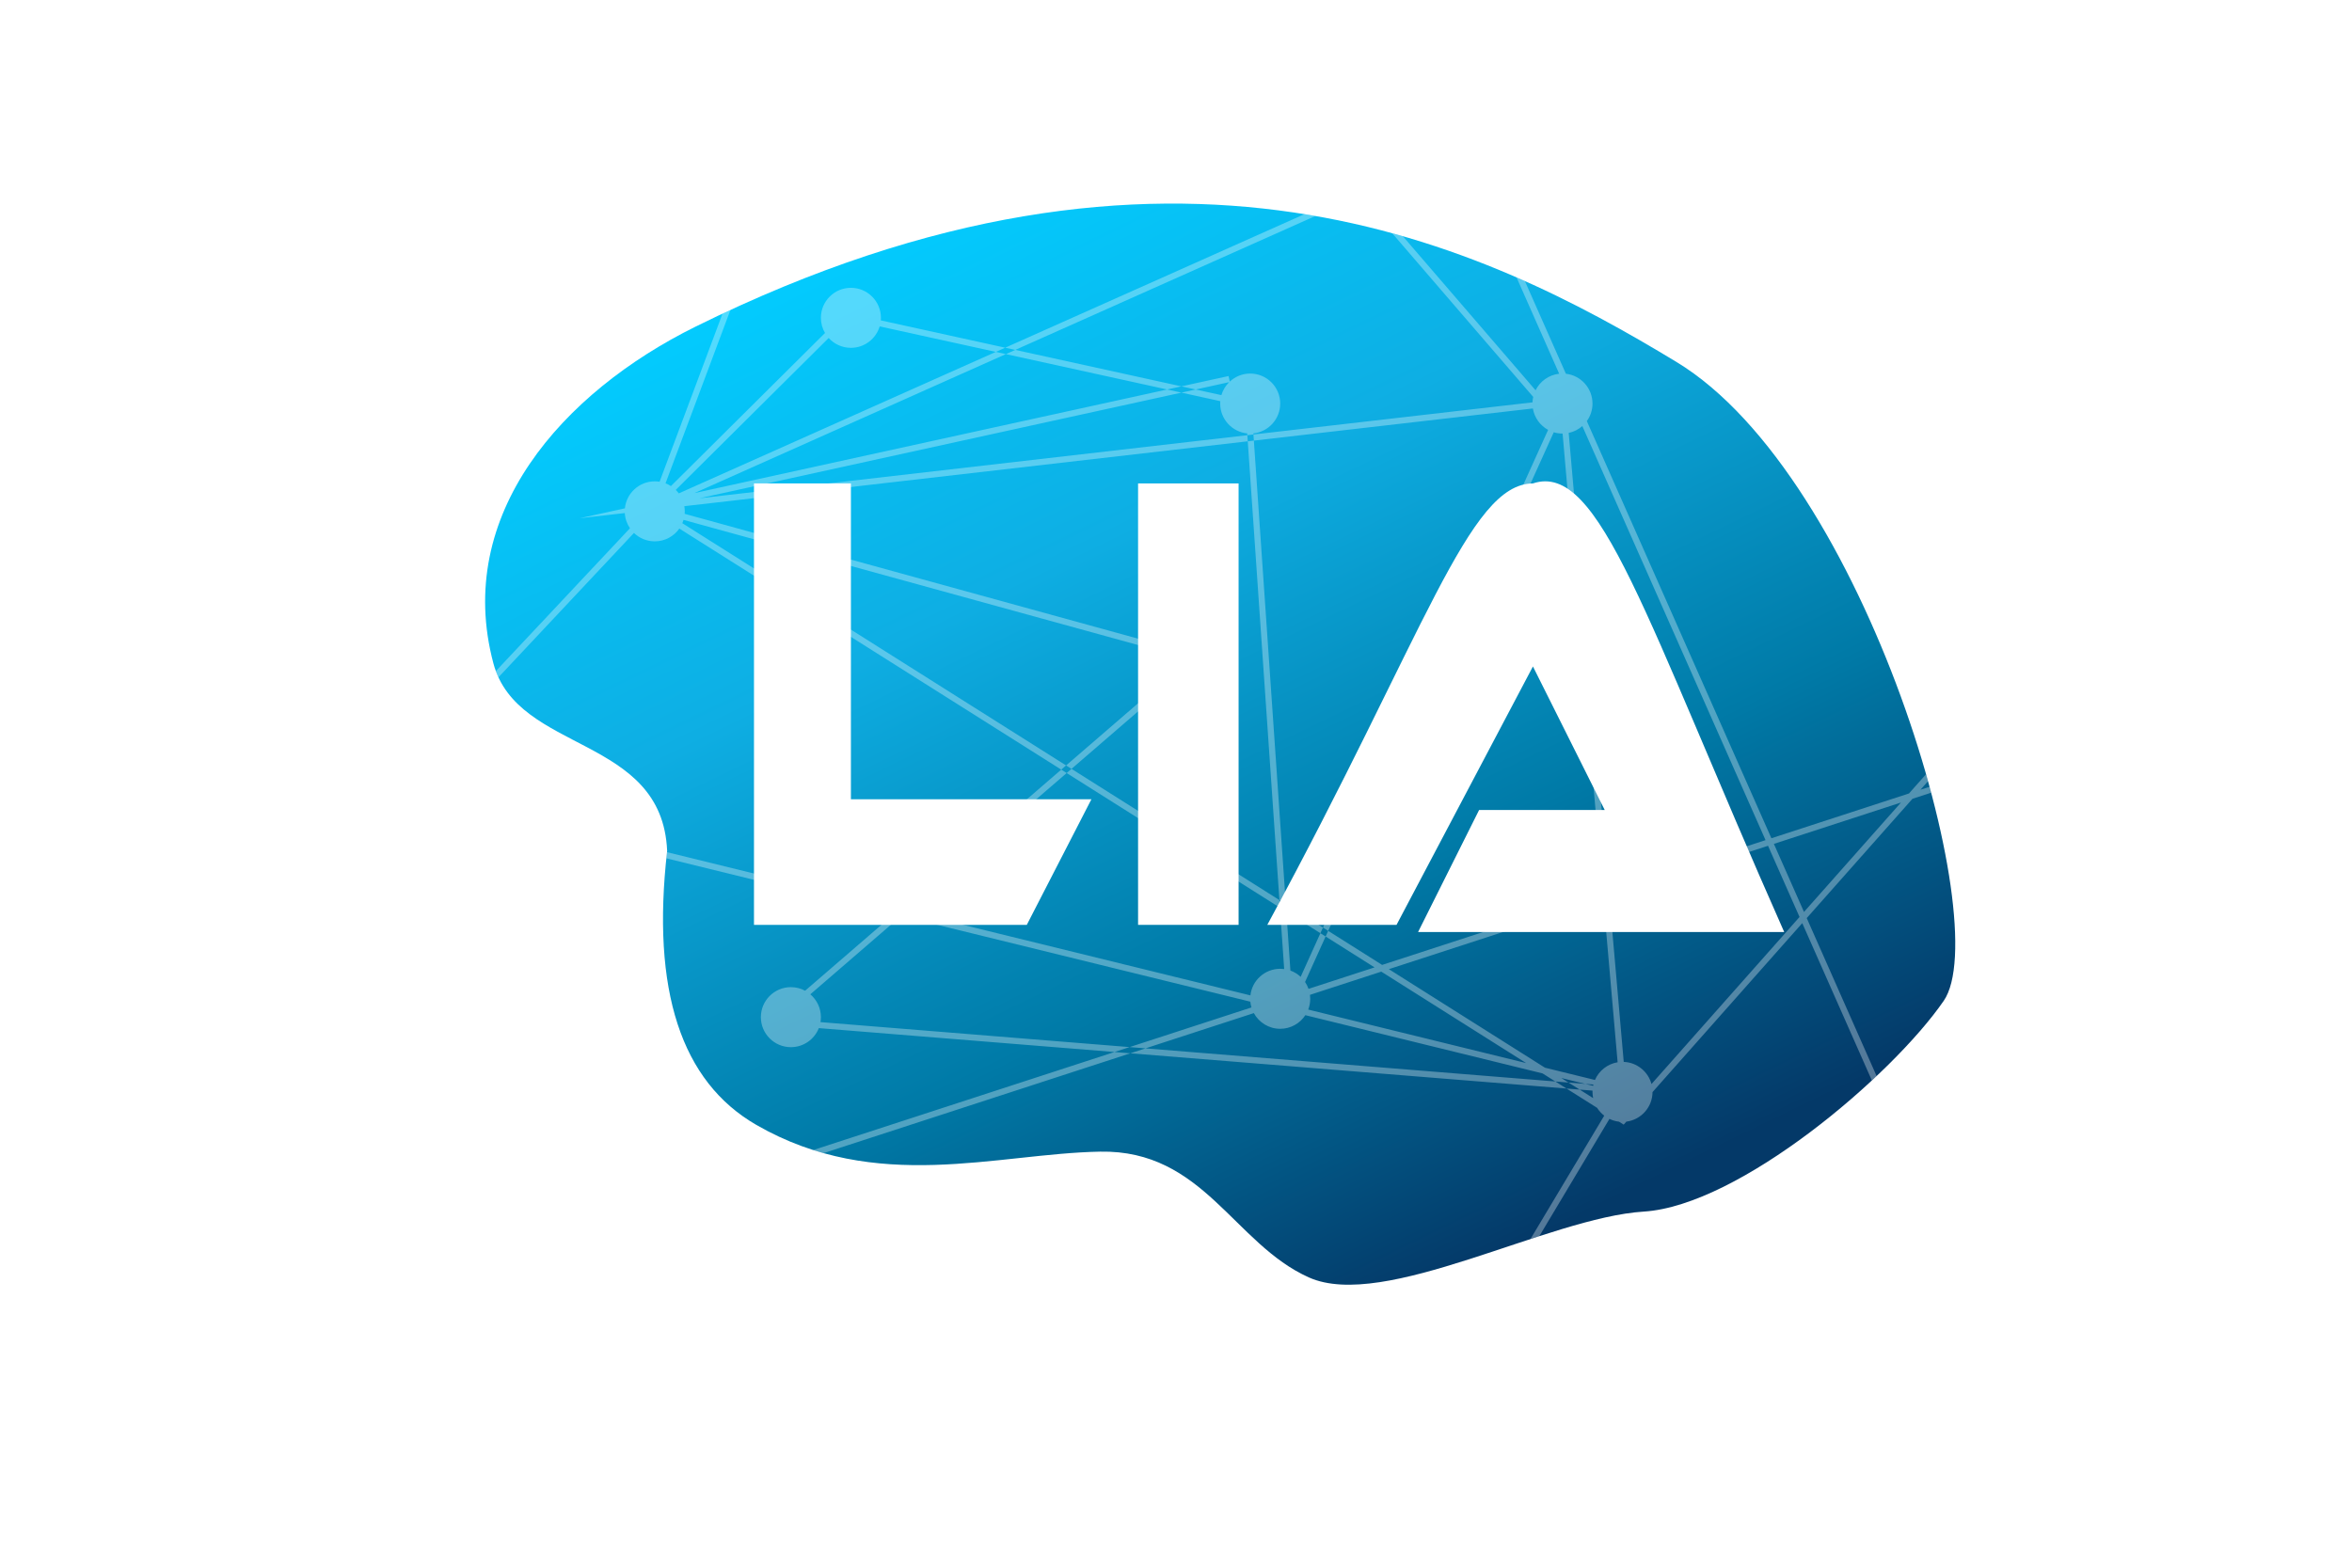
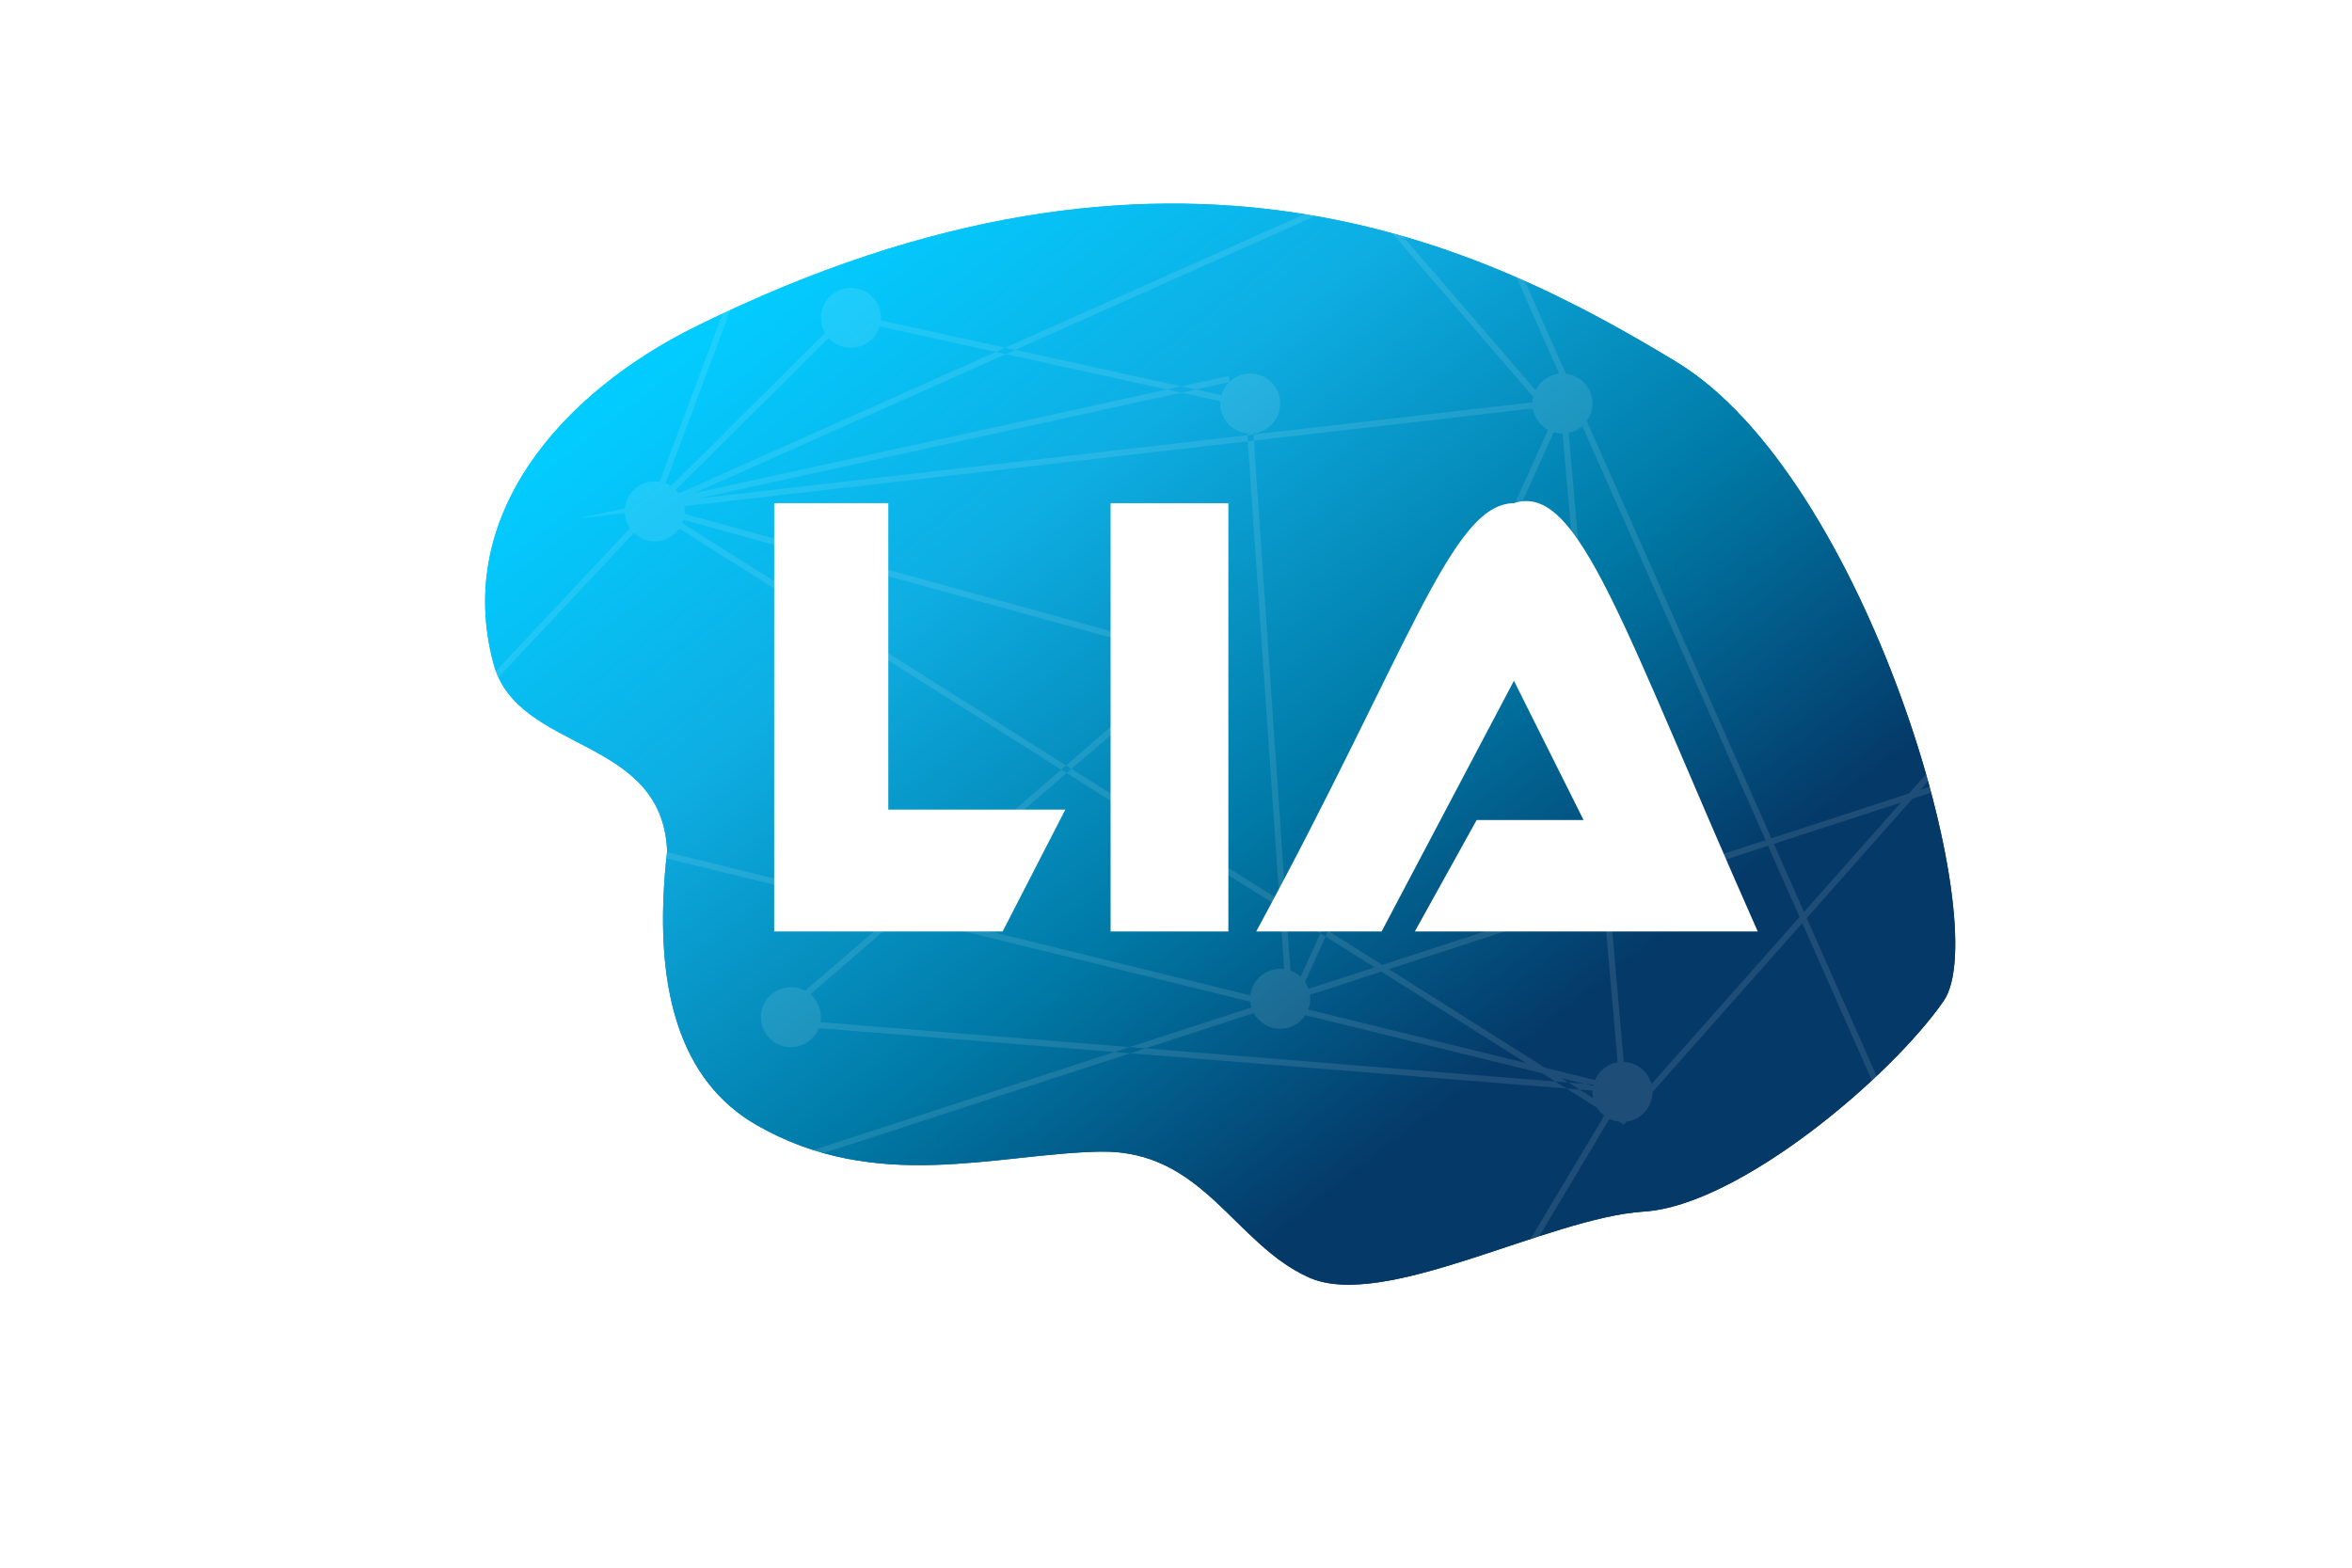
<svg xmlns="http://www.w3.org/2000/svg" style="isolation:isolate" viewBox="0 0 1920 1280" width="1920pt" height="1280pt">
  <defs>
-     <clipPath id="_clipPath_3LikDybO7eryEiekO064HbrxEOmnft5V">
+     <clipPath id="_clipPath_N73ELbak8OjNfSFg1yP6qVYe27Mu8MsV">
      <rect width="1920" height="1280" />
    </clipPath>
  </defs>
-   <g clip-path="url(#_clipPath_3LikDybO7eryEiekO064HbrxEOmnft5V)">
-     <linearGradient id="_lgradient_1" x1="0.146" y1="0.146" x2="0.854" y2="0.854" gradientTransform="matrix(1218.534,185.458,-129.4,850.209,456.15,82.166)" gradientUnits="userSpaceOnUse">
-       <stop offset="0%" stop-opacity="1" style="stop-color:rgb(2,204,255)" />
-       <stop offset="31.304%" stop-opacity="1" style="stop-color:rgb(14,174,227)" />
-       <stop offset="66.087%" stop-opacity="1" style="stop-color:rgb(0,122,167)" />
-       <stop offset="97.826%" stop-opacity="1" style="stop-color:rgb(4,57,104)" />
-     </linearGradient>
-     <path d=" M 544.607 694.766 C 540.532 599.933 422.42 615.34 402.762 541.586 C 370.385 420.108 459.23 320.354 567.895 266.642 C 958.093 73.773 1213.31 201.575 1368.372 295.426 C 1523.434 389.277 1629.104 755.682 1586.717 817.155 C 1544.329 878.628 1419.836 984.363 1341.864 989.245 C 1263.892 994.126 1129.911 1070.503 1068.497 1043.012 C 1007.083 1015.521 982.481 938.734 898.034 940.304 C 813.588 941.874 715.532 974.902 617.552 918.551 Q 525.149 865.408 544.607 694.766 Z " fill="url(#_lgradient_1)" />
-     <clipPath id="_clipPath_ZJZHVgxuhqWVn6ndcEgmQplGjbhRfaZG">
-       <path d=" M 544.607 694.766 C 540.532 599.933 422.42 615.34 402.762 541.586 C 370.385 420.108 459.23 320.354 567.895 266.642 C 958.093 73.773 1213.31 201.575 1368.372 295.426 C 1523.434 389.277 1629.104 755.682 1586.717 817.155 C 1544.329 878.628 1419.836 984.363 1341.864 989.245 C 1263.892 994.126 1129.911 1070.503 1068.497 1043.012 C 1007.083 1015.521 982.481 938.734 898.034 940.304 C 813.588 941.874 715.532 974.902 617.552 918.551 Q 525.149 865.408 544.607 694.766 Z " fill="url(#_lgradient_1)" />
+   <g clip-path="url(#_clipPath_N73ELbak8OjNfSFg1yP6qVYe27Mu8MsV)">
+     <clipPath id="_clipPath_duZyoiMCeLC4bjpHlAouykWiTsaiuRQ2">
+       <rect x="0" y="0" width="1920" height="1280" transform="matrix(1,0,0,1,0,0)" fill="rgb(255,255,255)" />
    </clipPath>
-     <g clip-path="url(#_clipPath_ZJZHVgxuhqWVn6ndcEgmQplGjbhRfaZG)">
-       <g opacity="0.32">
-         <path d=" M 719.03 261.598 C 719.088 260.906 719.118 260.207 719.118 259.5 C 719.118 245.978 708.14 235 694.618 235 C 681.097 235 670.118 245.978 670.118 259.5 L 670.118 259.5 C 670.118 264.017 671.344 268.25 673.479 271.885 L 547.705 396.868 C 546.321 395.981 544.843 395.229 543.289 394.63 L 543.289 394.63 L 639.82 136.69 L 1108.37 155.44 L 554.117 402.832 C 553.363 401.826 552.533 400.879 551.637 400.001 L 676.475 275.957 C 680.959 280.897 687.429 284 694.618 284 C 705.707 284 715.085 276.618 718.101 266.504 L 996.148 327.544 C 996.097 328.189 996.071 328.842 996.071 329.5 L 996.071 329.5 C 996.071 342.2 1005.756 352.657 1018.136 353.88 L 1048.303 791.212 C 1047.245 791.072 1046.167 791 1045.071 791 C 1032.49 791 1022.112 800.503 1020.728 812.716 L 323.75 641.59 L 517.515 435.154 L 517.515 435.154 C 521.921 439.395 527.908 442.004 534.5 442.004 C 542.789 442.004 550.123 437.879 554.557 431.57 L 1122.09 789.86 L 1122.09 789.86 L 1068.197 807.395 C 1067.491 805.384 1066.53 803.492 1065.353 801.759 L 1268.364 352.943 L 1268.364 352.943 C 1270.622 353.63 1273.018 354 1275.5 354 C 1275.53 354 1275.559 354 1275.589 354 L 1320.505 867.325 C 1312.18 868.692 1305.262 874.263 1302.006 881.782 L 1261.19 871.76 L 1133.76 791.31 L 1443.29 690.57 L 1469.01 748.7 L 1469.01 748.7 L 1348.154 885.099 C 1345.42 874.986 1336.367 867.457 1325.5 867.02 L 1280.565 353.475 C 1284.774 352.589 1288.587 350.621 1291.698 347.876 L 1441.26 685.97 L 1128.27 787.84 L 557.004 427.199 C 557.384 426.318 557.715 425.411 557.991 424.48 L 947.141 531.649 C 940.157 535.967 935.5 543.695 935.5 552.502 L 935.5 552.502 C 935.5 557.259 936.859 561.702 939.209 565.462 L 657.224 808.922 C 653.769 807.058 649.816 806 645.618 806 C 632.097 806 621.118 816.978 621.118 830.5 L 621.118 830.5 C 621.118 844.022 632.097 855 645.618 855 C 655.982 855 664.852 848.551 668.429 839.451 L 1300.021 890.489 C 1300.007 890.824 1300 891.161 1300 891.5 L 1300 891.5 C 1300 893.247 1300.183 894.952 1300.532 896.596 L 1274.53 880.18 L 1274.53 880.18 L 1300.5 886.557 C 1300.571 886.212 1300.648 885.87 1300.733 885.531 L 669.785 834.546 C 670.004 833.23 670.118 831.878 670.118 830.5 C 670.118 823.03 666.768 816.336 661.489 811.84 L 942.28 569.415 C 946.743 574.089 953.034 577.002 960 577.002 C 973.522 577.002 984.5 566.024 984.5 552.502 C 984.5 546.824 982.564 541.595 979.317 537.438 L 981.18 535.83 L 976.722 534.602 L 976.722 534.602 C 972.342 530.509 966.462 528.002 960 528.002 C 958.209 528.002 956.463 528.195 954.782 528.56 L 558.916 419.54 C 558.972 418.869 559 418.19 559 417.504 C 559 416.069 558.876 414.663 558.639 413.295 L 1251.327 333.511 C 1252.573 341.063 1257.278 347.455 1263.758 351.004 L 1061.759 797.568 C 1059.367 795.342 1056.531 793.587 1053.398 792.454 L 1023.156 353.865 C 1035.465 352.572 1045.071 342.149 1045.071 329.5 C 1045.071 315.978 1034.093 305 1020.571 305 C 1014.135 305 1008.276 307.487 1003.902 311.552 L 1002.91 307.02 L 1000.46 307.56 L 1000.46 307.56 L 566.93 402.59 L 1110.32 160.04 L 1251.603 324.08 C 1251.278 325.517 1251.079 327.002 1251.019 328.522 L 570.79 406.86 L 1001.54 312.44 L 1003.394 312.037 C 1000.454 314.93 998.24 318.558 997.051 322.622 L 719.03 261.598 Z  M 514.261 431.308 C 511.818 427.734 510.296 423.481 510.039 418.893 L 473.21 423.14 L 510.122 415.045 L 510.122 415.045 C 511.357 402.676 521.808 393.004 534.5 393.004 C 535.843 393.004 537.16 393.112 538.444 393.321 L 634.56 136.48 L 576.69 134.17 L 659.89 83.06 L 641.67 131.76 L 1211.66 154.56 L 1278.275 305.156 C 1290.492 306.536 1300 316.916 1300 329.5 C 1300 334.844 1298.286 339.79 1295.377 343.819 L 1446.04 684.42 L 1558.35 647.86 L 1638.06 557.91 L 1642.69 620.42 L 1734.23 590.62 L 1736.6 589.85 L 1738.15 594.6 L 1735.77 595.38 L 1643.07 625.55 L 1674.64 1051.75 L 1377.71 1151.79 L 1582.89 1006.14 L 1471.23 753.73 L 1348.999 891.683 C 1348.909 904.062 1339.617 914.271 1327.629 915.802 L 1325.46 918.25 L 1321.635 915.834 C 1318.866 915.511 1316.237 914.725 1313.828 913.556 L 1112.08 1251.07 L 455.41 1006.84 L 1021.606 822.563 C 1021.151 821.051 1020.838 819.477 1020.683 817.858 L 314.25 644.41 L 514.261 431.308 Z  M 1309.575 910.925 C 1307.285 909.162 1305.314 907.003 1303.766 904.551 L 1259.21 876.42 L 1065.592 828.882 L 1065.592 828.882 C 1061.216 835.575 1053.656 840 1045.071 840 C 1035.782 840 1027.693 834.819 1023.539 827.191 L 1023.539 827.191 L 470.59 1007.16 L 1109.92 1244.93 L 1309.575 910.925 Z  M 1069.36 812.273 C 1069.499 813.329 1069.571 814.406 1069.571 815.5 C 1069.571 818.603 1068.993 821.573 1067.938 824.306 L 1245.86 867.99 L 1127.58 793.33 L 1069.36 812.273 L 1069.36 812.273 Z  M 1253.528 318.655 C 1257.152 311.334 1264.327 306.079 1272.796 305.148 L 1208.34 159.44 L 1113.12 155.63 L 1113.12 155.63 L 1253.528 318.655 Z  M 636.41 131.55 L 650.11 94.94 L 593.31 129.83 L 636.41 131.55 L 636.41 131.55 Z  M 1638.17 627.14 L 1561.19 652.2 L 1474.88 749.61 L 1589.11 1007.86 L 1408.29 1136.21 L 1669.36 1048.25 L 1638.17 627.14 L 1638.17 627.14 Z  M 1448.07 689.02 L 1472.65 744.59 L 1551.81 655.25 L 1448.07 689.02 L 1448.07 689.02 Z  M 1567.74 644.81 L 1637.79 622.01 L 1633.94 570.09 L 1567.74 644.81 L 1567.74 644.81 Z " fill-rule="evenodd" fill="rgb(255,255,255)" />
+     <g clip-path="url(#_clipPath_duZyoiMCeLC4bjpHlAouykWiTsaiuRQ2)">
+       <g>
+         <linearGradient id="_lgradient_0" x1="0.183" y1="0.077" x2="0.825" y2="0.687" gradientTransform="matrix(1200.118,0,0,882.738,396.012,166.227)" gradientUnits="userSpaceOnUse">
+           <stop offset="0%" stop-opacity="1" style="stop-color:rgb(2,204,255)" />
+           <stop offset="31.304%" stop-opacity="1" style="stop-color:rgb(14,174,227)" />
+           <stop offset="66.087%" stop-opacity="1" style="stop-color:rgb(0,122,167)" />
+           <stop offset="97.826%" stop-opacity="1" style="stop-color:rgb(4,57,104)" />
+         </linearGradient>
+         <path d=" M 544.607 694.766 C 540.532 599.933 422.42 615.34 402.762 541.586 C 370.385 420.108 459.23 320.354 567.895 266.642 C 958.093 73.773 1213.31 201.575 1368.372 295.426 C 1523.434 389.277 1629.104 755.682 1586.717 817.155 C 1544.329 878.628 1419.836 984.363 1341.864 989.245 C 1263.892 994.126 1129.911 1070.503 1068.497 1043.012 C 1007.083 1015.521 982.481 938.734 898.034 940.304 C 813.588 941.874 715.532 974.902 617.552 918.551 Q 525.149 865.408 544.607 694.766 Z " fill="url(#_lgradient_0)" />
+         <linearGradient id="_lgradient_1" x1="0.183" y1="0.077" x2="0.825" y2="0.687" gradientTransform="matrix(1200.118,0,0,882.738,396.012,166.227)" gradientUnits="userSpaceOnUse">
+           <stop offset="0%" stop-opacity="1" style="stop-color:rgb(2,204,255)" />
+           <stop offset="31.304%" stop-opacity="1" style="stop-color:rgb(14,174,227)" />
+           <stop offset="66.087%" stop-opacity="1" style="stop-color:rgb(0,122,167)" />
+           <stop offset="97.826%" stop-opacity="1" style="stop-color:rgb(4,57,104)" />
+         </linearGradient>
+         <path d=" M 544.607 694.766 C 540.532 599.933 422.42 615.34 402.762 541.586 C 370.385 420.108 459.23 320.354 567.895 266.642 C 958.093 73.773 1213.31 201.575 1368.372 295.426 C 1523.434 389.277 1629.104 755.682 1586.717 817.155 C 1544.329 878.628 1419.836 984.363 1341.864 989.245 C 1263.892 994.126 1129.911 1070.503 1068.497 1043.012 C 1007.083 1015.521 982.481 938.734 898.034 940.304 C 813.588 941.874 715.532 974.902 617.552 918.551 Q 525.149 865.408 544.607 694.766 Z " fill="url(#_lgradient_1)" />
+         <clipPath id="_clipPath_iOlUGfLqGuD5Dy8ASXS3IqvLFKiJ5QdB">
+           <path d=" M 544.607 694.766 C 540.532 599.933 422.42 615.34 402.762 541.586 C 370.385 420.108 459.23 320.354 567.895 266.642 C 958.093 73.773 1213.31 201.575 1368.372 295.426 C 1523.434 389.277 1629.104 755.682 1586.717 817.155 C 1544.329 878.628 1419.836 984.363 1341.864 989.245 C 1263.892 994.126 1129.911 1070.503 1068.497 1043.012 C 1007.083 1015.521 982.481 938.734 898.034 940.304 C 813.588 941.874 715.532 974.902 617.552 918.551 Q 525.149 865.408 544.607 694.766 Z " fill="url(#_lgradient_1)" />
+         </clipPath>
+         <g clip-path="url(#_clipPath_iOlUGfLqGuD5Dy8ASXS3IqvLFKiJ5QdB)">
+           <g>
+             <g style="opacity:0.32;">
+               <g opacity="0.32">
+                 <path d=" M 719.03 261.598 C 719.088 260.906 719.118 260.207 719.118 259.5 C 719.118 245.978 708.14 235 694.618 235 C 681.097 235 670.118 245.978 670.118 259.5 L 670.118 259.5 C 670.118 264.017 671.344 268.25 673.479 271.885 L 547.705 396.868 C 546.321 395.981 544.843 395.229 543.289 394.63 L 543.289 394.63 L 639.82 136.69 L 1108.37 155.44 L 554.117 402.832 C 553.363 401.826 552.533 400.879 551.637 400.001 L 676.475 275.957 C 680.959 280.897 687.429 284 694.618 284 C 705.707 284 715.085 276.618 718.101 266.504 L 996.148 327.544 C 996.097 328.189 996.071 328.842 996.071 329.5 L 996.071 329.5 C 996.071 342.2 1005.756 352.657 1018.136 353.88 L 1048.303 791.212 C 1047.245 791.072 1046.167 791 1045.071 791 C 1032.49 791 1022.112 800.503 1020.728 812.716 L 323.75 641.59 L 517.515 435.154 L 517.515 435.154 C 521.921 439.395 527.908 442.004 534.5 442.004 C 542.789 442.004 550.123 437.879 554.557 431.57 L 1122.09 789.86 L 1122.09 789.86 L 1068.197 807.395 C 1067.491 805.384 1066.53 803.492 1065.353 801.759 L 1268.364 352.943 L 1268.364 352.943 C 1270.622 353.63 1273.018 354 1275.5 354 C 1275.53 354 1275.559 354 1275.589 354 L 1320.505 867.325 C 1312.18 868.692 1305.262 874.263 1302.006 881.782 L 1261.19 871.76 L 1133.76 791.31 L 1443.29 690.57 L 1469.01 748.7 L 1469.01 748.7 L 1348.154 885.099 C 1345.42 874.986 1336.367 867.457 1325.5 867.02 L 1280.565 353.475 C 1284.774 352.589 1288.587 350.621 1291.698 347.876 L 1441.26 685.97 L 1128.27 787.84 L 557.004 427.199 C 557.384 426.318 557.715 425.411 557.991 424.48 L 947.141 531.649 C 940.157 535.967 935.5 543.695 935.5 552.502 L 935.5 552.502 C 935.5 557.259 936.859 561.702 939.209 565.462 L 657.224 808.922 C 653.769 807.058 649.816 806 645.618 806 C 632.097 806 621.118 816.978 621.118 830.5 L 621.118 830.5 C 621.118 844.022 632.097 855 645.618 855 C 655.982 855 664.852 848.551 668.429 839.451 L 1300.021 890.489 C 1300.007 890.824 1300 891.161 1300 891.5 L 1300 891.5 C 1300 893.247 1300.183 894.952 1300.532 896.596 L 1274.53 880.18 L 1274.53 880.18 L 1300.5 886.557 C 1300.571 886.212 1300.648 885.87 1300.733 885.531 L 669.785 834.546 C 670.004 833.23 670.118 831.878 670.118 830.5 C 670.118 823.03 666.768 816.336 661.489 811.84 L 942.28 569.415 C 946.743 574.089 953.034 577.002 960 577.002 C 973.522 577.002 984.5 566.024 984.5 552.502 C 984.5 546.824 982.564 541.595 979.317 537.438 L 981.18 535.83 L 976.722 534.602 L 976.722 534.602 C 972.342 530.509 966.462 528.002 960 528.002 C 958.209 528.002 956.463 528.195 954.782 528.56 L 558.916 419.54 C 558.972 418.869 559 418.19 559 417.504 C 559 416.069 558.876 414.663 558.639 413.295 L 1251.327 333.511 C 1252.573 341.063 1257.278 347.455 1263.758 351.004 L 1061.759 797.568 C 1059.367 795.342 1056.531 793.587 1053.398 792.454 L 1023.156 353.865 C 1035.465 352.572 1045.071 342.149 1045.071 329.5 C 1045.071 315.978 1034.093 305 1020.571 305 C 1014.135 305 1008.276 307.487 1003.902 311.552 L 1002.91 307.02 L 1000.46 307.56 L 1000.46 307.56 L 566.93 402.59 L 1110.32 160.04 L 1251.603 324.08 C 1251.278 325.517 1251.079 327.002 1251.019 328.522 L 570.79 406.86 L 1001.54 312.44 L 1003.394 312.037 C 1000.454 314.93 998.24 318.558 997.051 322.622 L 719.03 261.598 L 719.03 261.598 Z  M 514.261 431.308 C 511.818 427.734 510.296 423.481 510.039 418.893 L 473.21 423.14 L 510.122 415.045 L 510.122 415.045 C 511.357 402.676 521.808 393.004 534.5 393.004 C 535.843 393.004 537.16 393.112 538.444 393.321 L 634.56 136.48 L 576.69 134.17 L 659.89 83.06 L 641.67 131.76 L 1211.66 154.56 L 1278.275 305.156 C 1290.492 306.536 1300 316.916 1300 329.5 C 1300 334.844 1298.286 339.79 1295.377 343.819 L 1446.04 684.42 L 1558.35 647.86 L 1638.06 557.91 L 1642.69 620.42 L 1734.23 590.62 L 1736.6 589.85 L 1738.15 594.6 L 1735.77 595.38 L 1643.07 625.55 L 1674.64 1051.75 L 1377.71 1151.79 L 1582.89 1006.14 L 1471.23 753.73 L 1348.999 891.683 C 1348.909 904.062 1339.617 914.271 1327.629 915.802 L 1325.46 918.25 L 1321.635 915.834 C 1318.866 915.511 1316.237 914.725 1313.828 913.556 L 1112.08 1251.07 L 455.41 1006.84 L 1021.606 822.563 C 1021.151 821.051 1020.838 819.477 1020.683 817.858 L 314.25 644.41 L 514.261 431.308 L 514.261 431.308 Z  M 1309.575 910.925 C 1307.285 909.162 1305.314 907.003 1303.766 904.551 L 1259.21 876.42 L 1065.592 828.882 L 1065.592 828.882 C 1061.216 835.575 1053.656 840 1045.071 840 C 1035.782 840 1027.693 834.819 1023.539 827.191 L 1023.539 827.191 L 470.59 1007.16 L 1109.92 1244.93 L 1309.575 910.925 L 1309.575 910.925 Z  M 1069.36 812.273 C 1069.499 813.329 1069.571 814.406 1069.571 815.5 C 1069.571 818.603 1068.993 821.573 1067.938 824.306 L 1245.86 867.99 L 1127.58 793.33 L 1069.36 812.273 L 1069.36 812.273 L 1069.36 812.273 Z  M 1253.528 318.655 C 1257.152 311.334 1264.327 306.079 1272.796 305.148 L 1208.34 159.44 L 1113.12 155.63 L 1113.12 155.63 L 1253.528 318.655 L 1253.528 318.655 Z  M 636.41 131.55 L 650.11 94.94 L 593.31 129.83 L 636.41 131.55 L 636.41 131.55 L 636.41 131.55 Z  M 1638.17 627.14 L 1561.19 652.2 L 1474.88 749.61 L 1589.11 1007.86 L 1408.29 1136.21 L 1669.36 1048.25 L 1638.17 627.14 L 1638.17 627.14 L 1638.17 627.14 Z  M 1448.07 689.02 L 1472.65 744.59 L 1551.81 655.25 L 1448.07 689.02 L 1448.07 689.02 L 1448.07 689.02 Z  M 1567.74 644.81 L 1637.79 622.01 L 1633.94 570.09 L 1567.74 644.81 L 1567.74 644.81 L 1567.74 644.81 Z " fill-rule="evenodd" fill="rgb(255,255,255)" />
+               </g>
+             </g>
+           </g>
+         </g>
      </g>
-     </g>
-     <g style="opacity:0.23;" />
-     <g style="isolation:isolate">
-       <path d=" M 615.5 394.711 L 694.618 394.711 L 694.618 652.578 L 890.949 652.578 L 838.204 755.139 L 615.5 755.139 L 615.5 394.711 Z " fill="rgb(255,255,255)" />
-       <path d=" M 929.044 394.711 L 1011.092 394.711 L 1011.092 755.139 L 929.044 755.139 L 929.044 394.711 Z " fill="rgb(255,255,255)" />
-       <path d=" M 1034.535 755.139 L 1140.026 755.139 L 1251.378 544.157 L 1309.984 661.369 L 1207.423 661.369 L 1157.608 761 L 1456.5 761 C 1342.804 504.598 1305.888 376.486 1251.378 394.711 C 1198.695 395.067 1164.055 516.319 1034.535 755.139 Z " fill="rgb(255,255,255)" />
+       <g>
+         <path d=" M 632 410.846 L 725.139 410.846 L 725.139 661.028 L 869.648 661.028 L 818.475 760.532 L 632 760.532 L 632 410.846 Z " fill="rgb(255,255,255)" />
+         <path d=" M 906.607 410.846 L 1002.746 410.846 L 1002.746 760.532 L 906.607 760.532 L 906.607 410.846 Z " fill="rgb(255,255,255)" />
+         <path d=" M 1025.489 760.532 L 1127.836 760.532 L 1235.869 555.838 L 1292.728 669.557 L 1205.426 669.557 L 1154.976 760.532 L 1434.877 760.532 C 1324.57 511.772 1288.754 393.165 1235.869 410.846 C 1184.756 411.192 1151.149 528.83 1025.489 760.532 Z " fill="rgb(255,255,255)" />
+       </g>
    </g>
  </g>
</svg>
